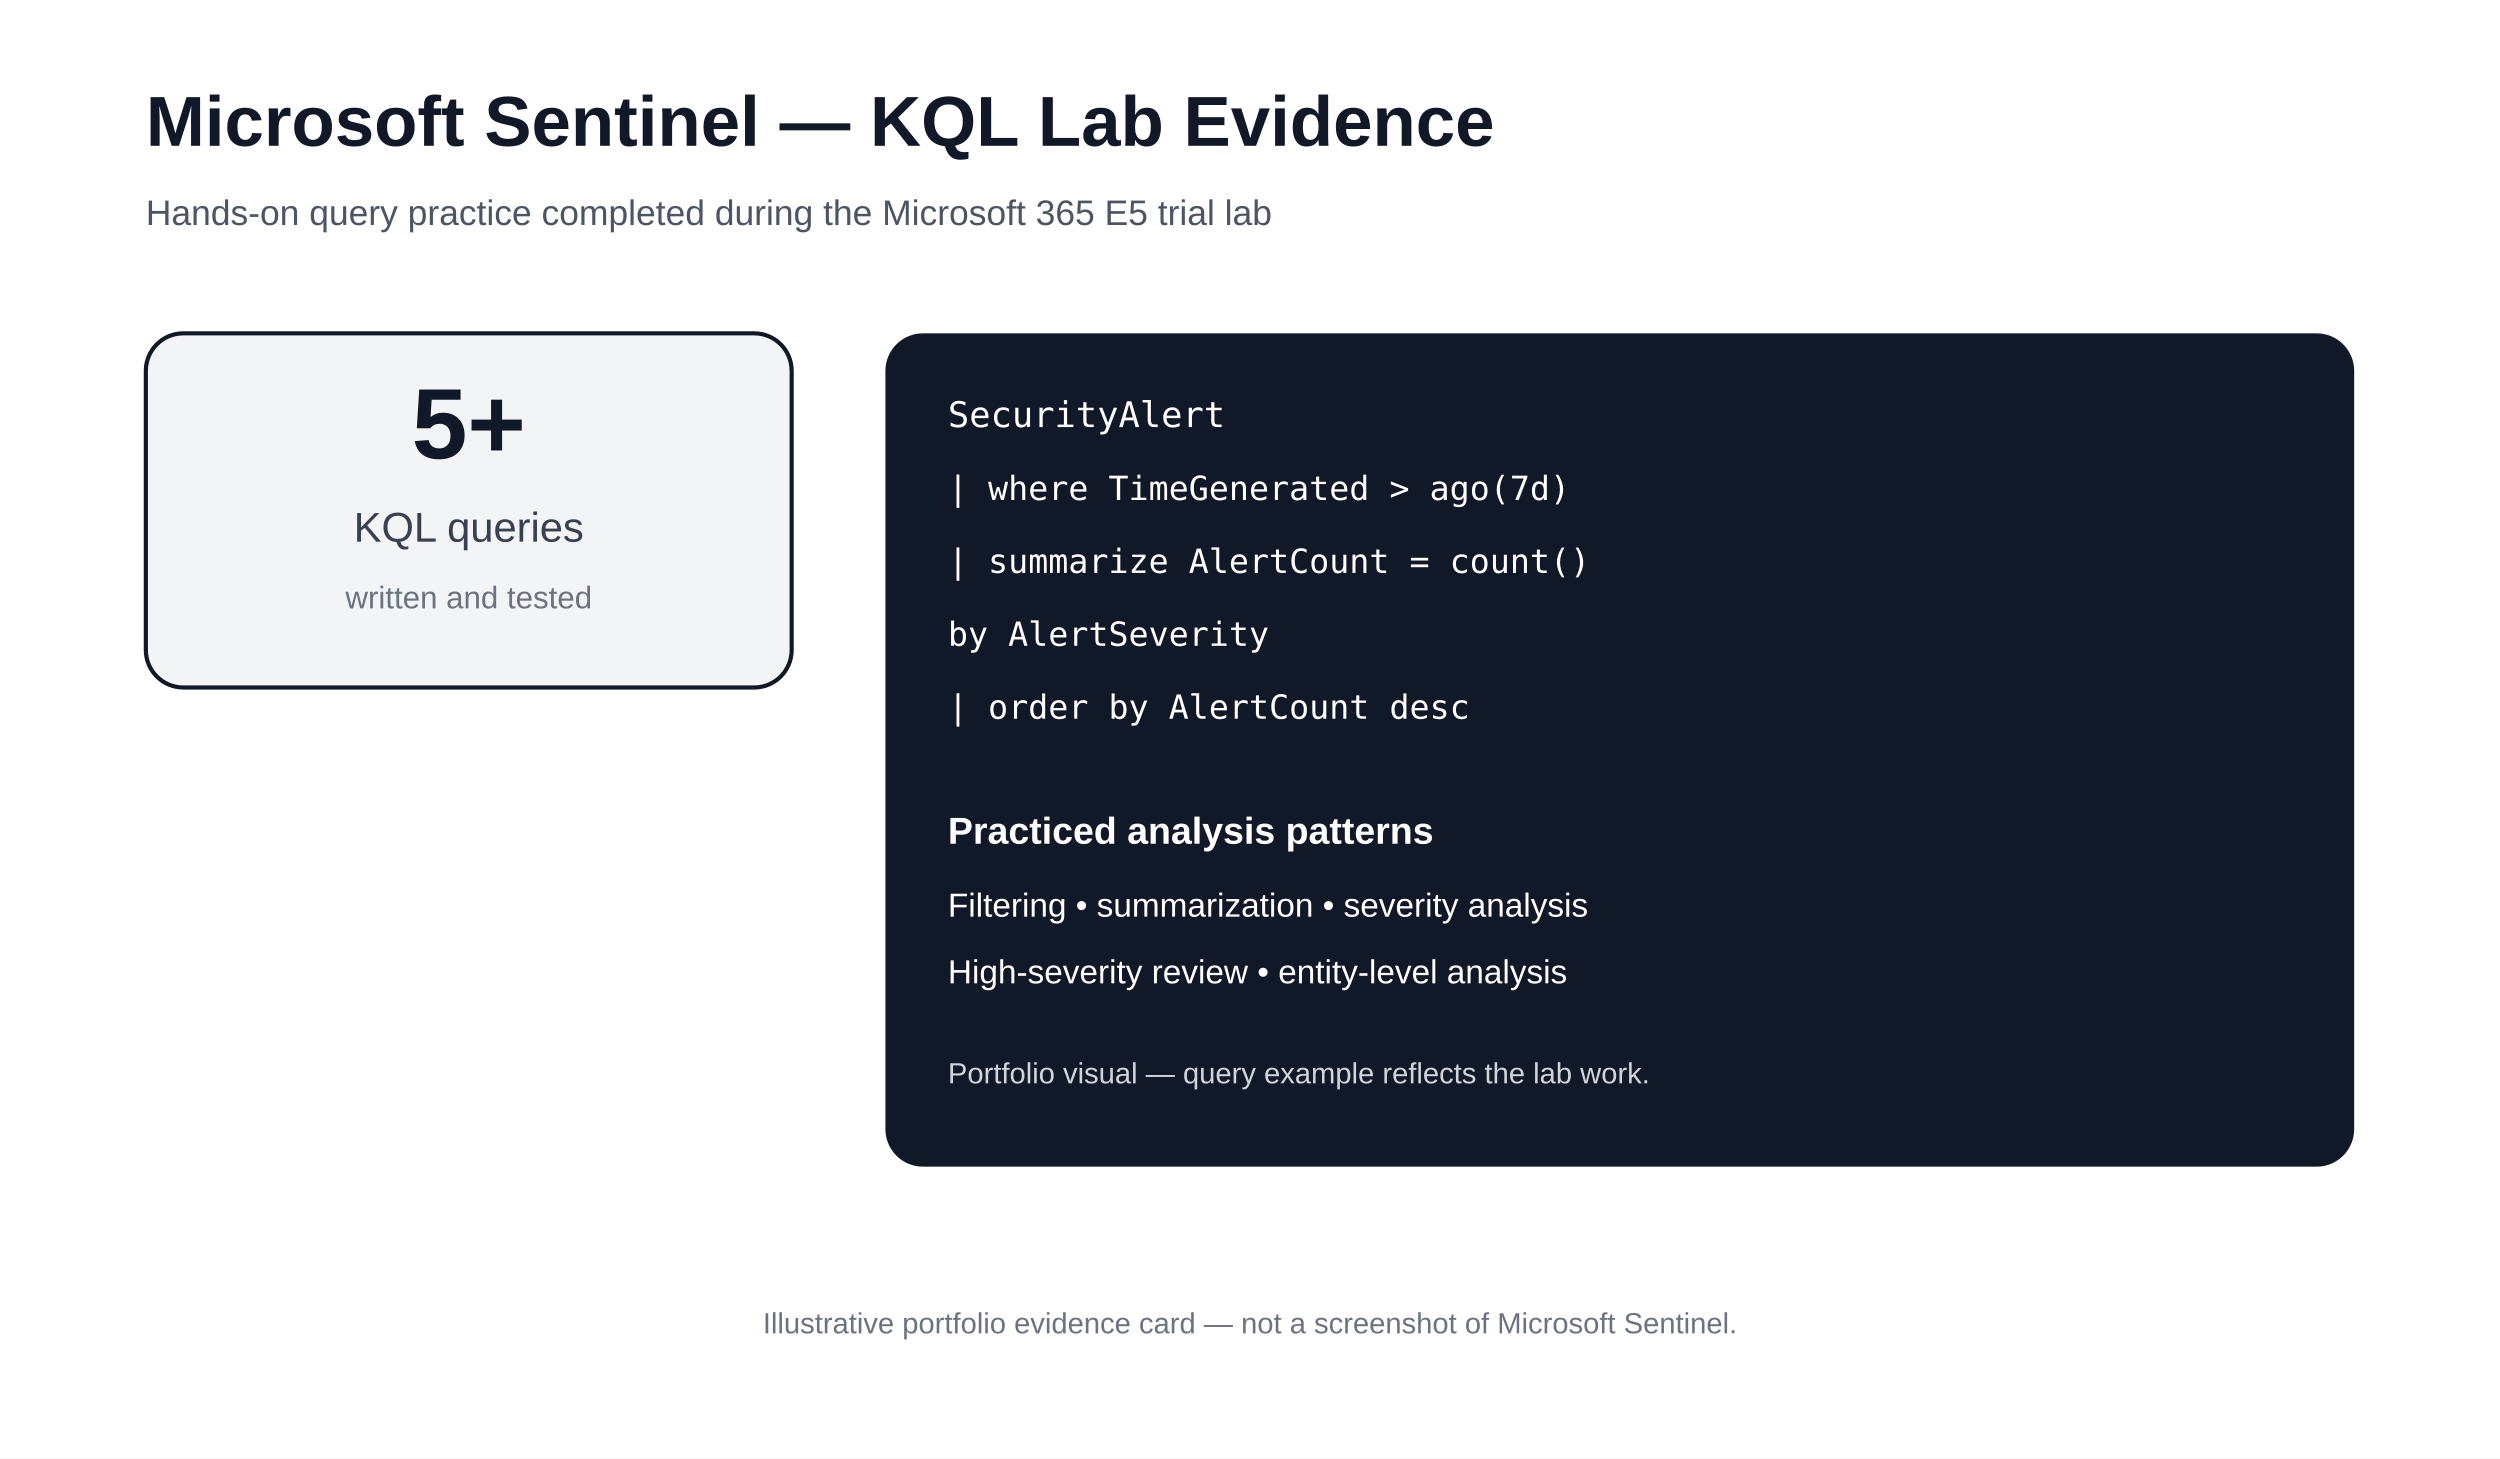
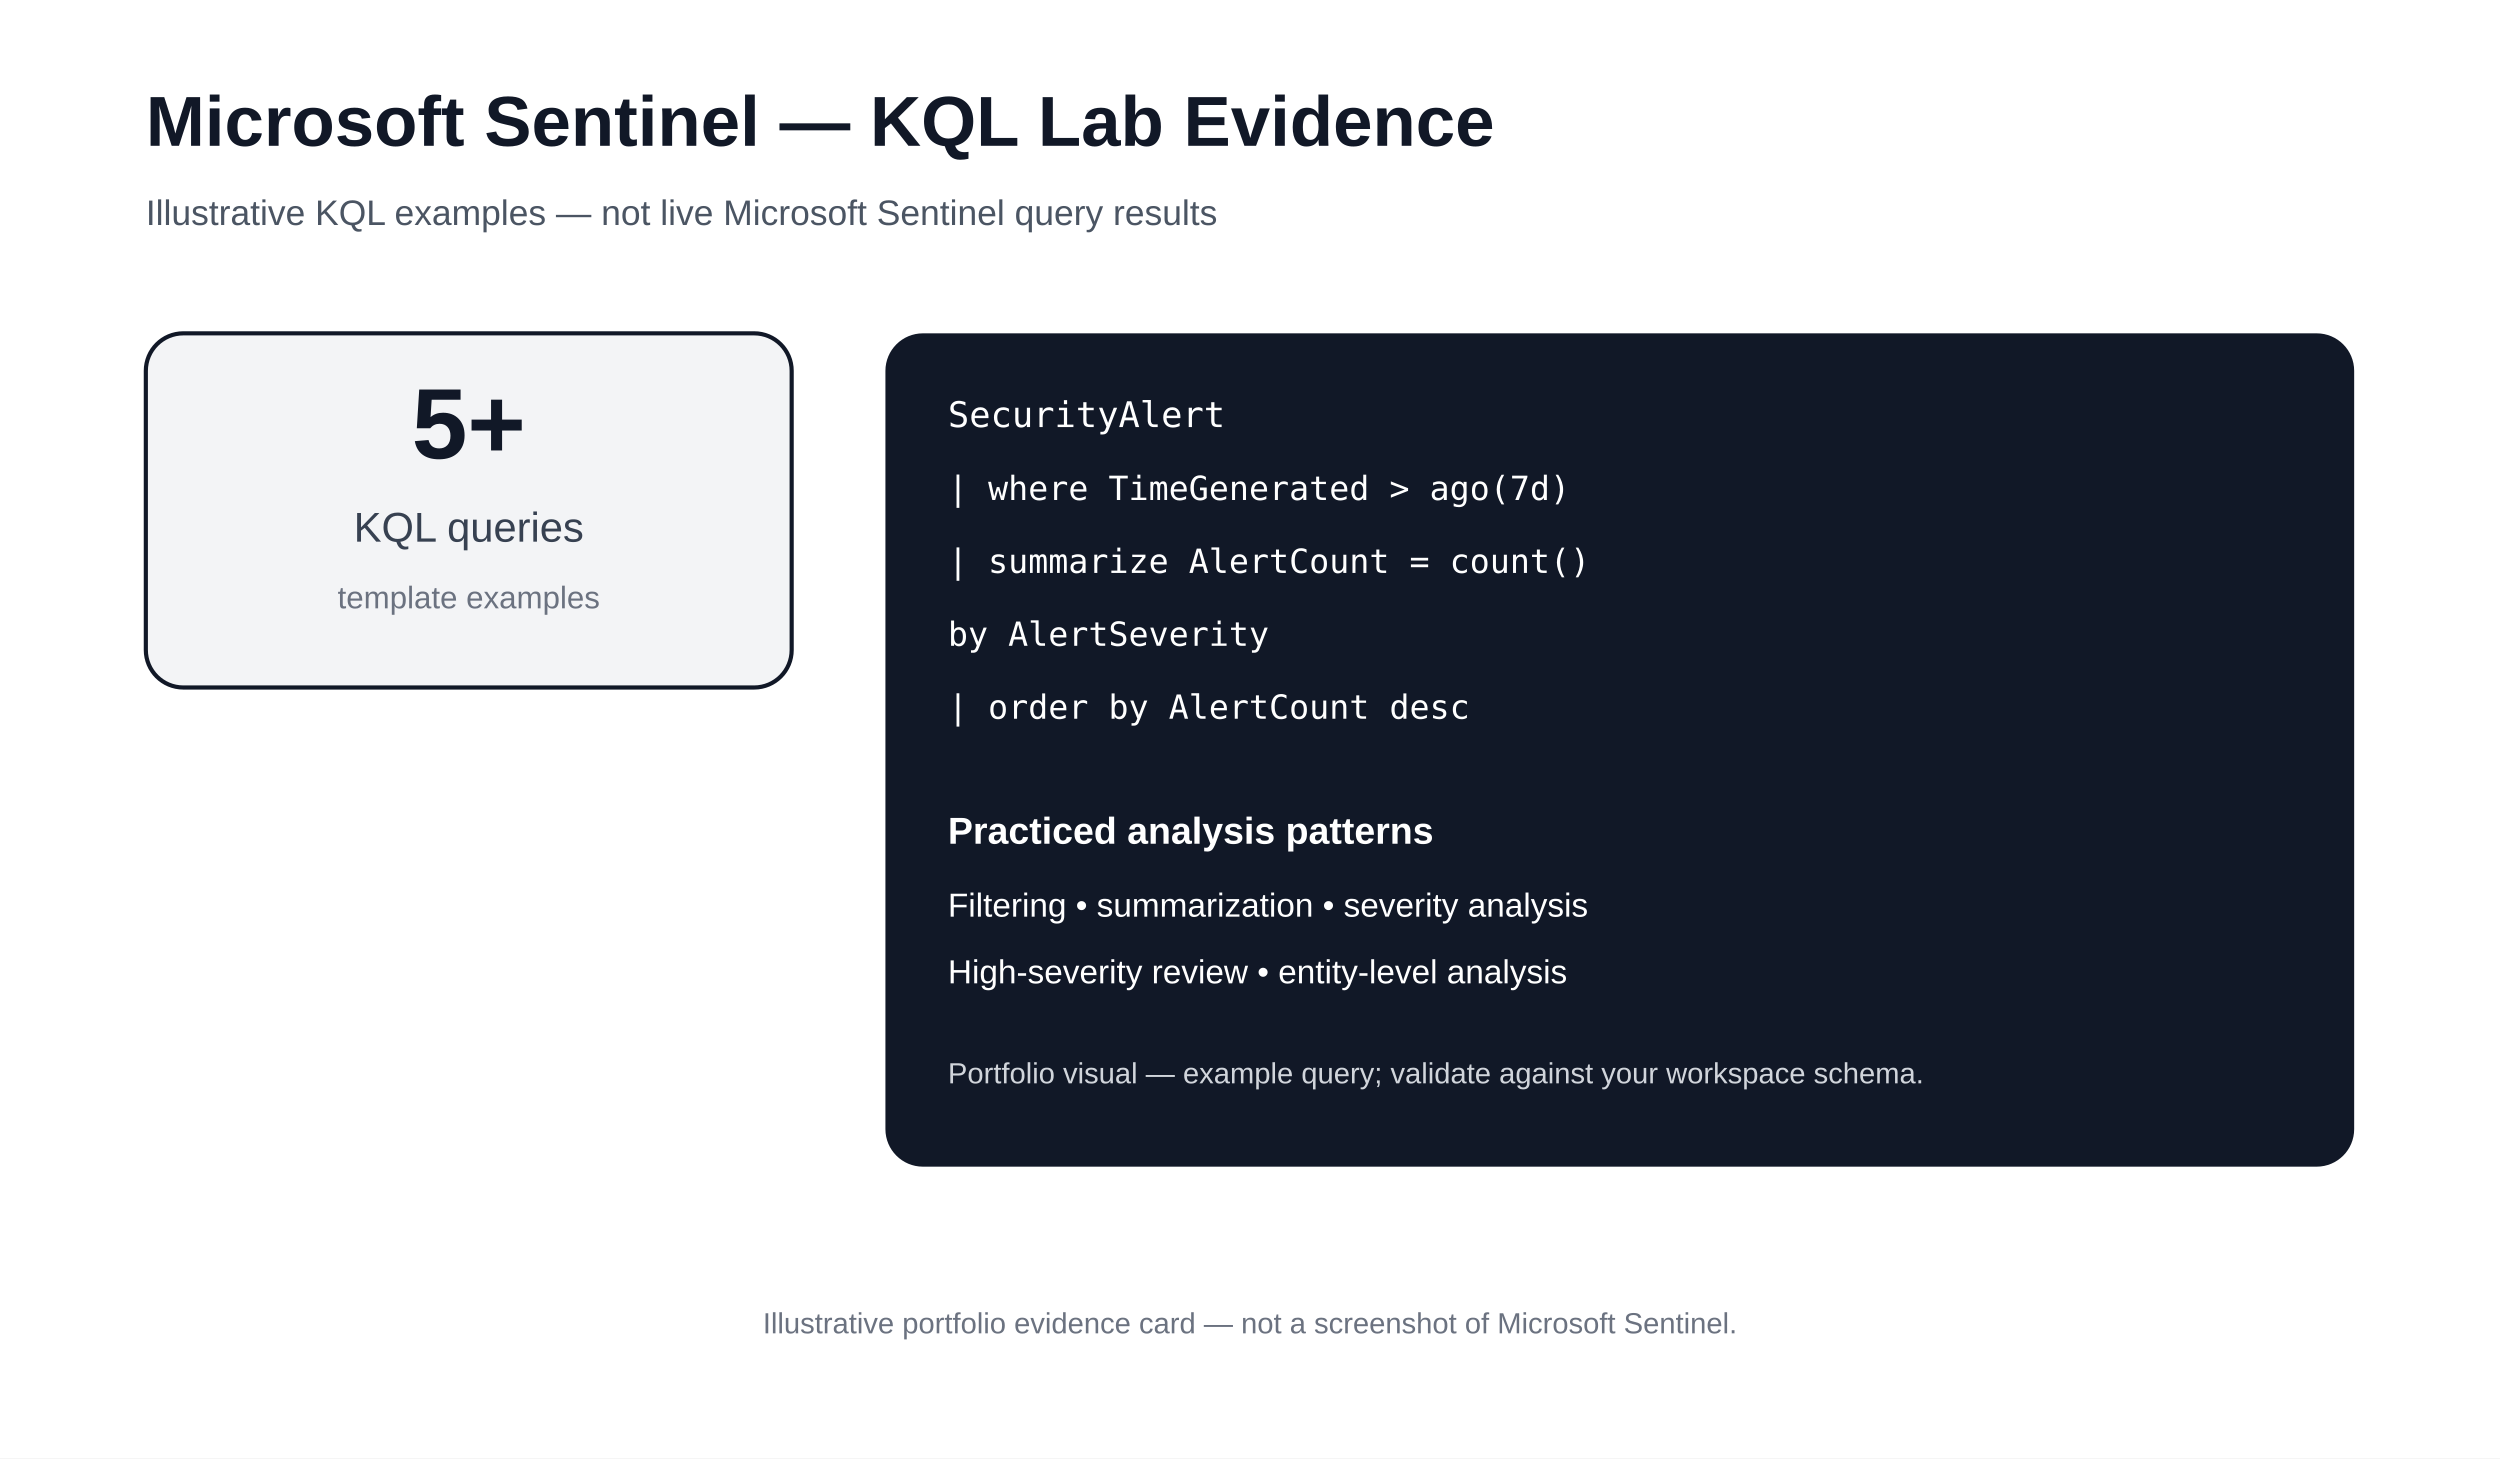
<svg xmlns="http://www.w3.org/2000/svg" width="1200" height="700">
  <rect width="1200" height="700" fill="#fff" />
  <text x="70" y="70" font-family="Arial" font-size="34" font-weight="700" fill="#111827">Microsoft Sentinel — KQL Lab Evidence</text>
-   <text x="70" y="108" font-family="Arial" font-size="17" fill="#4b5563">Hands-on query practice completed during the Microsoft 365 E5 trial lab</text>
+   <text x="70" y="108" font-family="Arial" font-size="17" fill="#4b5563">Illustrative KQL examples — not live Microsoft Sentinel query results</text>
  <rect x="70" y="160" width="310" height="170" rx="18" fill="#f3f4f6" stroke="#111827" stroke-width="2" />
  <text x="225" y="220" text-anchor="middle" font-family="Arial" font-size="48" font-weight="700" fill="#111827">5+</text>
  <text x="225" y="260" text-anchor="middle" font-family="Arial" font-size="20" fill="#374151">KQL queries</text>
-   <text x="225" y="292" text-anchor="middle" font-family="Arial" font-size="15" fill="#6b7280">written and tested</text>
+   <text x="225" y="292" text-anchor="middle" font-family="Arial" font-size="15" fill="#6b7280">template examples</text>
  <rect x="425" y="160" width="705" height="400" rx="18" fill="#111827" />
  <text x="455" y="205" font-family="monospace" font-size="17" fill="#fff">SecurityAlert</text>
  <text x="455" y="240" font-family="monospace" font-size="16" fill="#fff">| where TimeGenerated &gt; ago(7d)</text>
  <text x="455" y="275" font-family="monospace" font-size="16" fill="#fff">| summarize AlertCount = count()</text>
  <text x="455" y="310" font-family="monospace" font-size="16" fill="#fff">  by AlertSeverity</text>
  <text x="455" y="345" font-family="monospace" font-size="16" fill="#fff">| order by AlertCount desc</text>
  <text x="455" y="405" font-family="Arial" font-size="18" font-weight="700" fill="#fff">Practiced analysis patterns</text>
  <text x="455" y="440" font-family="Arial" font-size="16" fill="#fff">Filtering • summarization • severity analysis</text>
  <text x="455" y="472" font-family="Arial" font-size="16" fill="#fff">High-severity review • entity-level analysis</text>
-   <text x="455" y="520" font-family="Arial" font-size="14" fill="#d1d5db">Portfolio visual — query example reflects the lab work.</text>
+   <text x="455" y="520" font-family="Arial" font-size="14" fill="#d1d5db">Portfolio visual — example query; validate against your workspace schema.</text>
  <text x="600" y="640" text-anchor="middle" font-family="Arial" font-size="14" fill="#6b7280">Illustrative portfolio evidence card — not a screenshot of Microsoft Sentinel.</text>
</svg>
